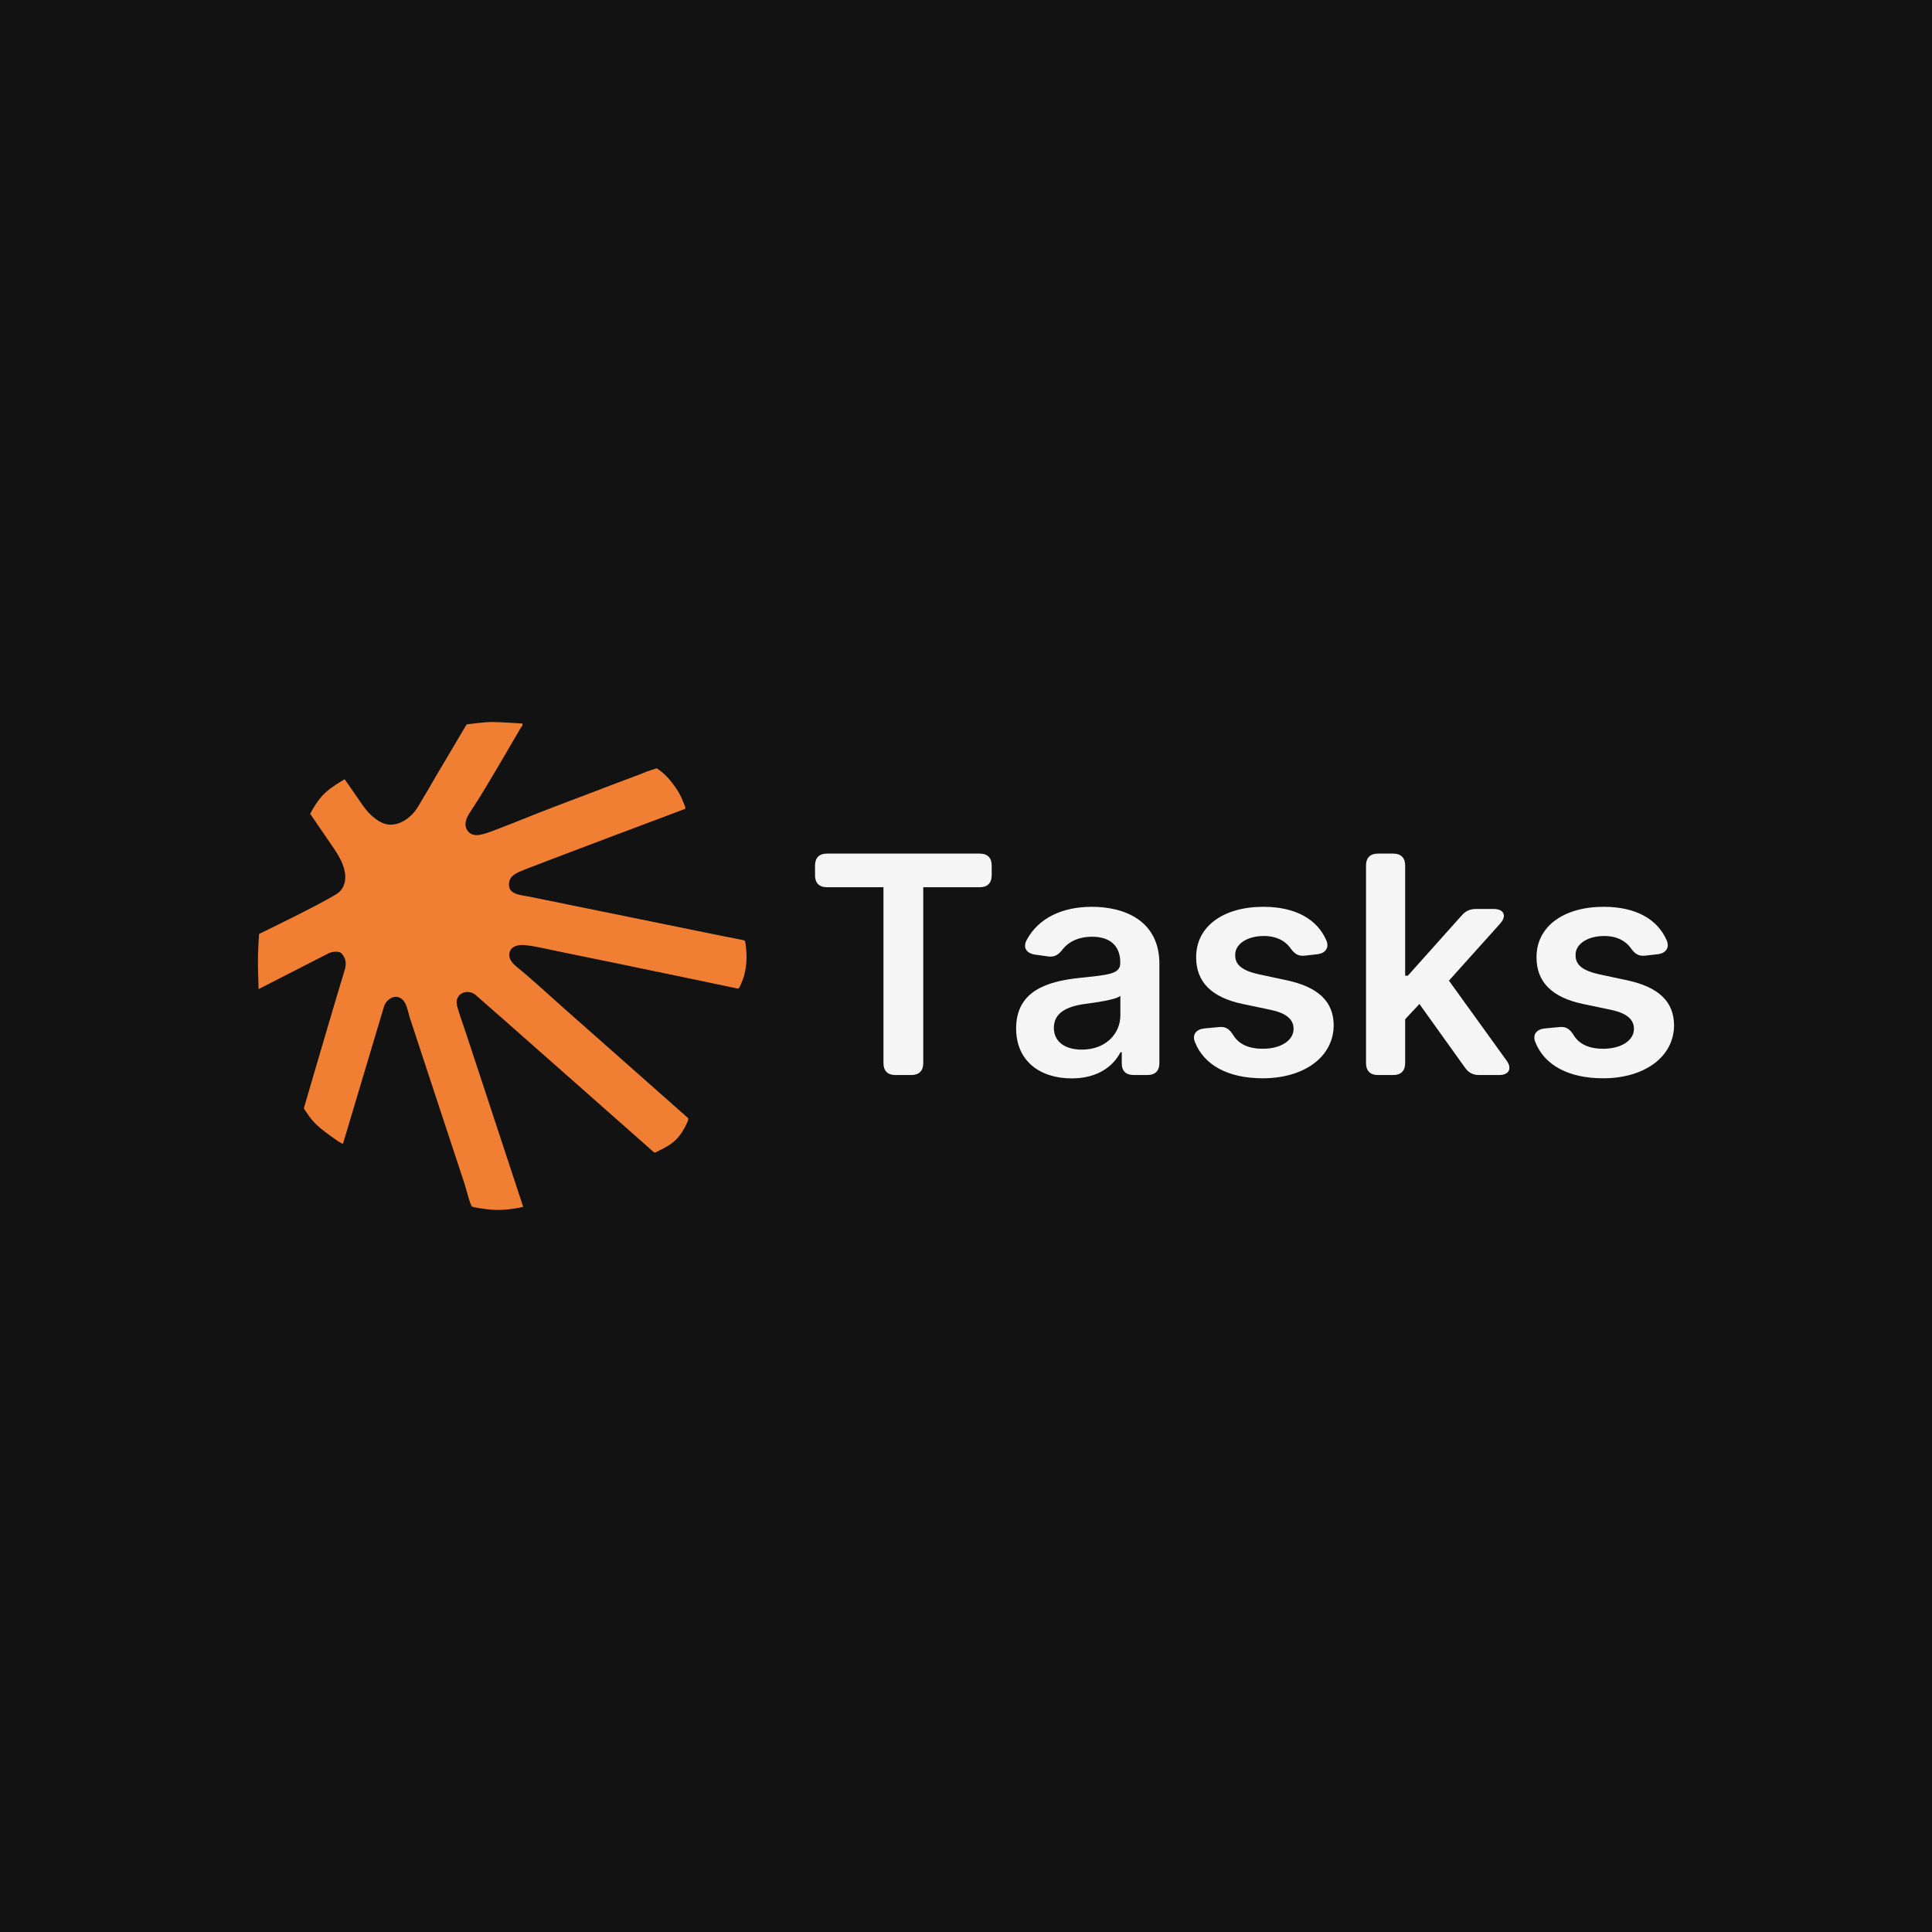
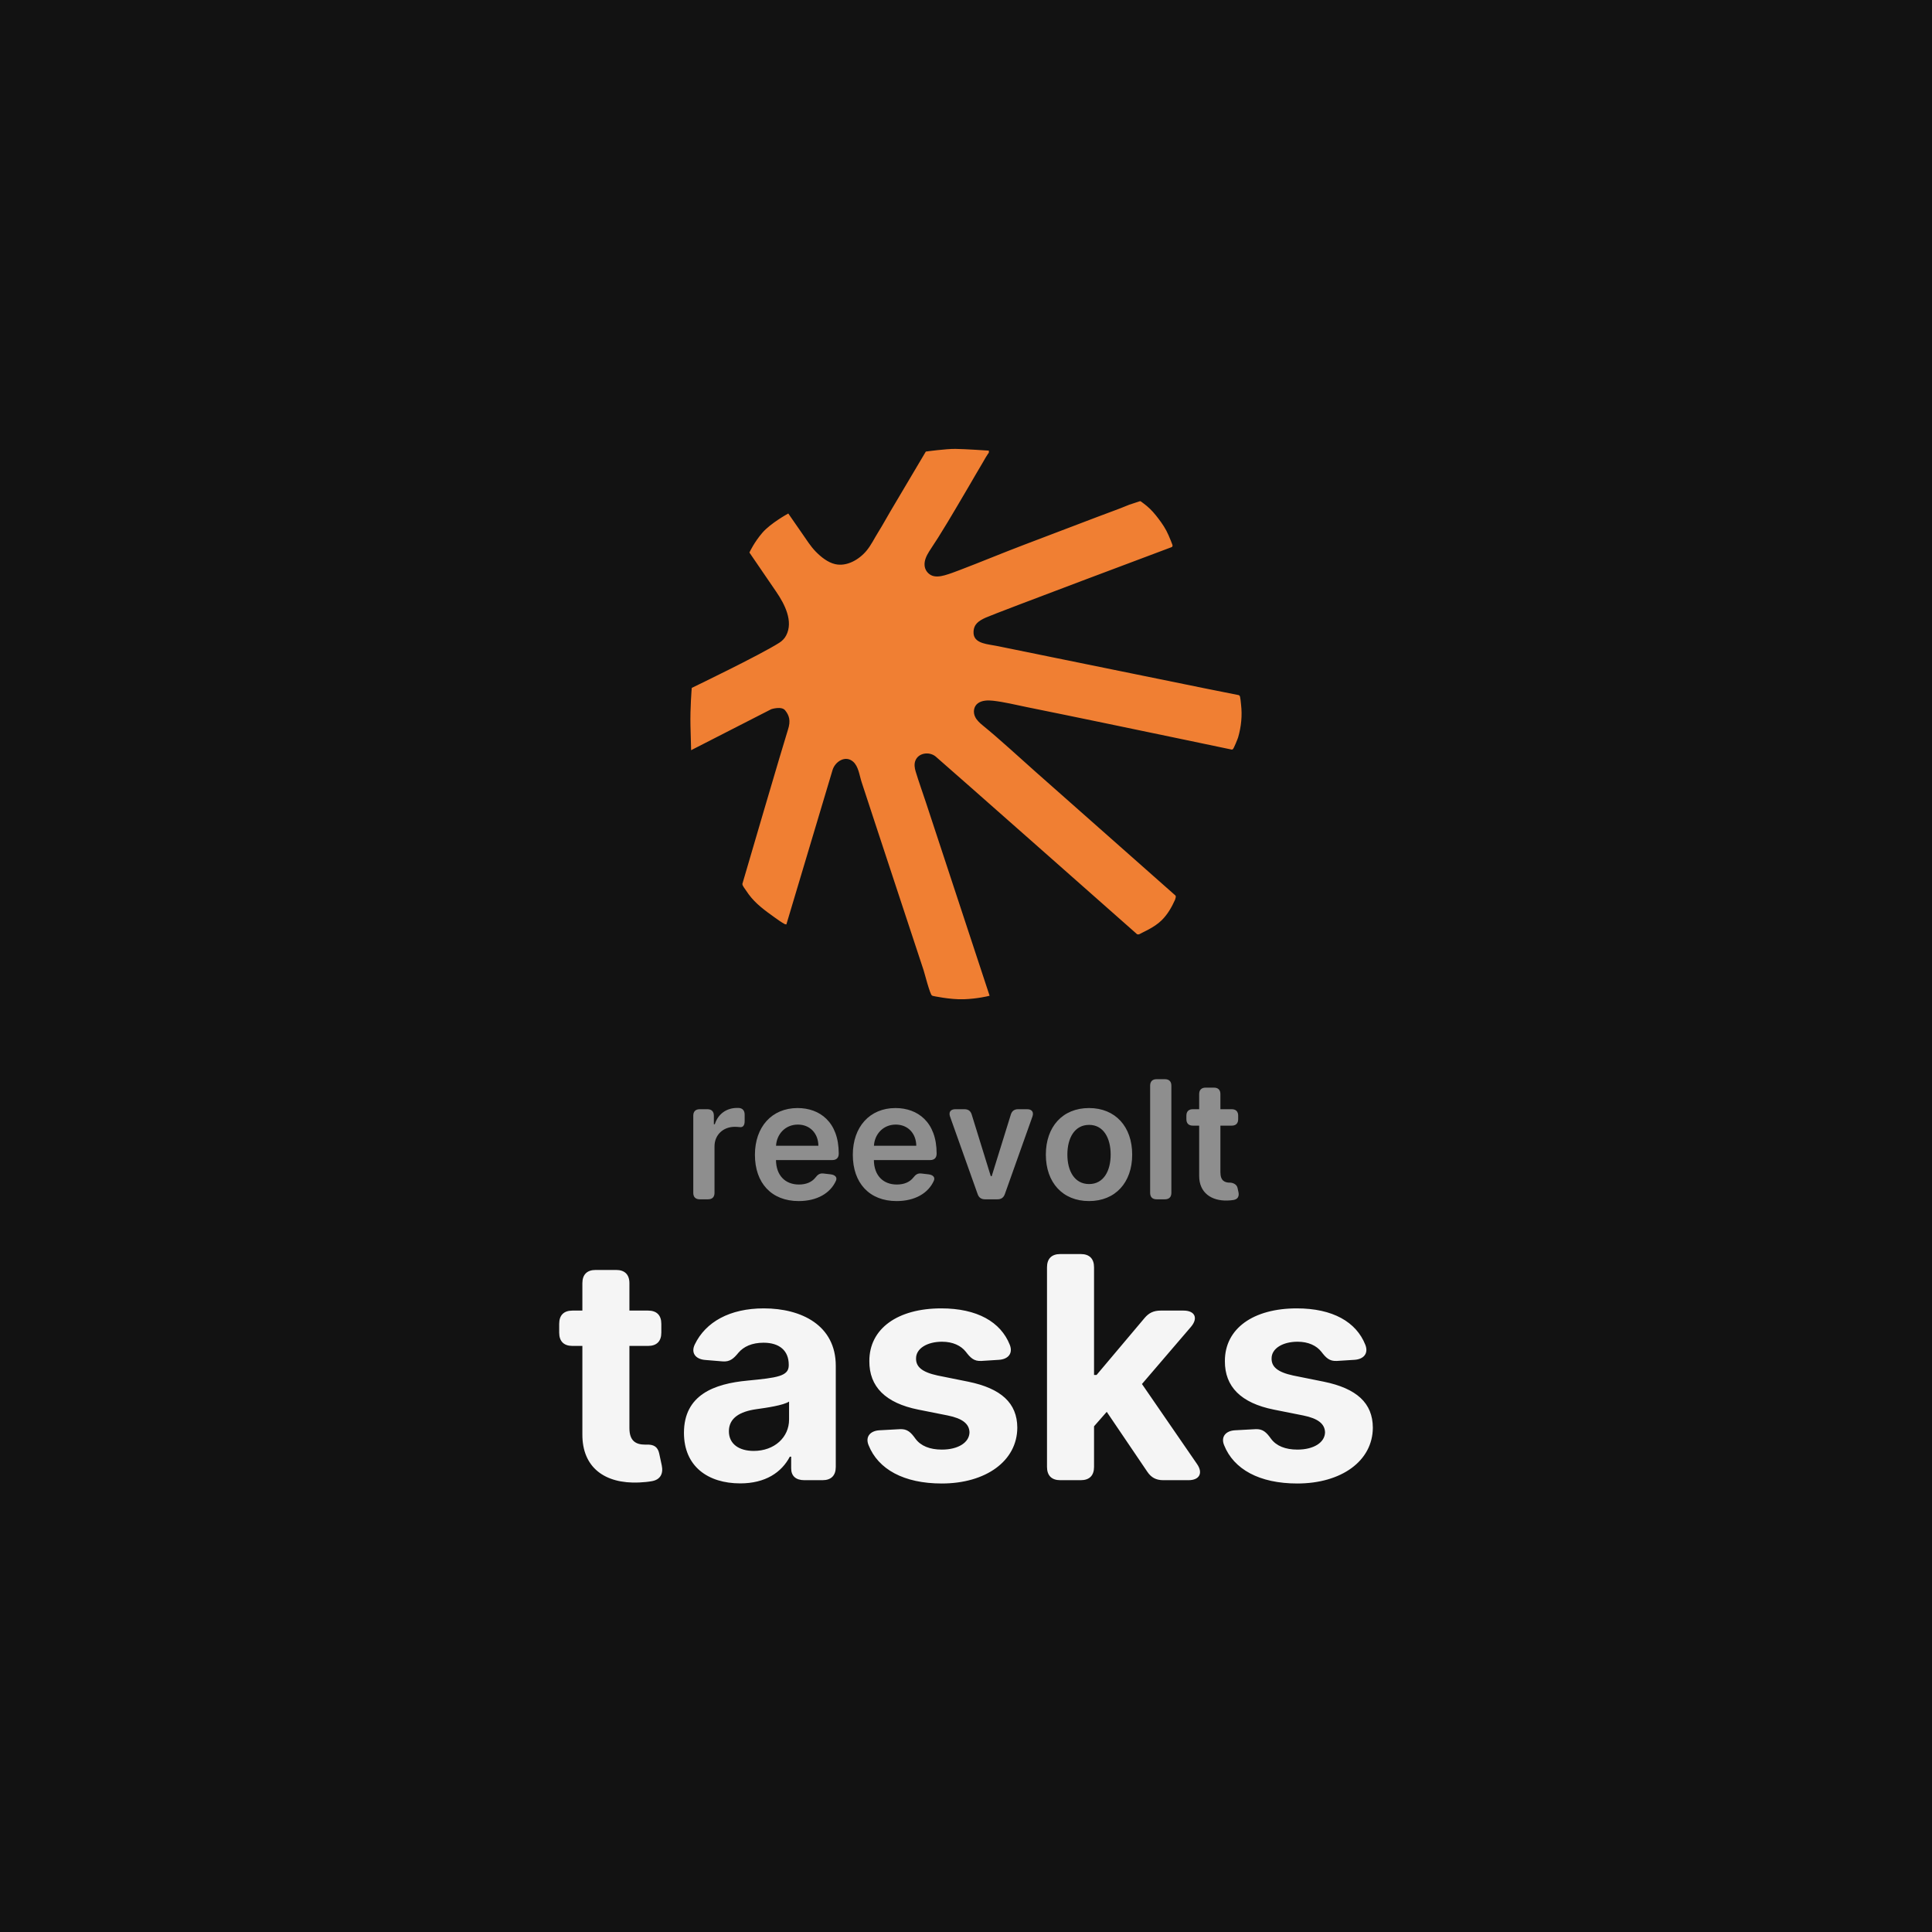
<svg xmlns="http://www.w3.org/2000/svg" viewBox="0 0 192 192">
  <rect width="192" height="192" fill="#121212" />
-   <g transform="translate(19.976 68.629) scale(0.05742)">
+   <g transform="translate(62.230 41.087) scale(0.06477)">
    <path fill="#f07f33" stroke="#f07f33" stroke-width="3" stroke-miterlimit="10" d="M929.5,514.32c-25.06-5.26-50.13-10.51-75.2-15.75-40.69-8.5-81.39-16.98-122.09-25.41-38.93-8.06-77.86-16.1-116.83-23.96-17.34-3.5-34.85-7.95-52.44-9.91-7.96-.89-17.52-.71-24.24,4.26-7.26,5.36-8.39,15.38-4.4,23.12,2.7,5.23,7.13,9.34,11.69,13.06,27.89,22.77,54.37,47.58,81.37,71.46,31.9,28.21,63.79,56.41,95.69,84.62,27.73,24.53,55.47,49.05,83.2,73.58l35.58,31.47c.25.25-.91,4.34-1.06,4.68-5.07,11.34-11.26,22.14-20.13,30.94-6.04,6-13.65,10.69-21.13,14.67-2.49,1.32-5.01,2.58-7.55,3.81-.74.36-6.46,3.53-6.82,3.2,0,0-301.93-266.88-309.51-273.04-10.39-8.44-28.47-6.08-33.46,7.44-2.02,5.46-1.18,11.58.5,17.15,4.82,15.92,10.54,31.68,15.75,47.5,13.04,39.59,26.09,79.18,39.13,118.77,13.28,40.32,26.57,80.65,39.85,120.97,6.09,18.48,12.18,36.97,18.27,55.45,0,0-16.85,4.23-37.69,4.94-20.84.71-47.56-5.18-47.57-5.18-2.55-.18-11.68-35.37-12.59-38.13-11.89-36-23.77-72-35.65-108.01-13.3-40.33-26.6-80.67-39.88-121.01-6.56-19.92-13.09-39.85-19.62-59.77-3.43-10.46-4.77-24.45-13.5-32.07-12.85-11.21-29.92-.32-34.02,13.65-.17.59-70.49,235.74-70.49,235.74-.02,0-.04-.02-.05-.03-5.61-2.99-10.77-6.71-15.92-10.42-14.65-10.54-28.84-20.59-39.66-35.34-2.43-3.32-4.95-7.09-7.28-10.49-.33-.48-2.23-3.64-2.05-4.23,0-.02,64.73-220.7,69.78-235.86,5.05-15.16,1.89-23.68-4.42-31.57-6.31-7.89-23.05-2.21-23.05-2.21l-120.98,61.89s-.27-7.26-.9-35.05c-.63-27.79,1.89-57.15,1.89-57.15,0,0,104.23-50.16,133.91-69.11,4.54-2.9,8.33-6.85,10.84-11.63,11.85-22.54-2.44-49.76-15.19-68.4-4.67-6.83-9.33-13.65-14-20.48-8.93-13.07-17.87-26.14-26.8-39.21,0,0,7.08-15.12,19.39-29.33,12.31-14.21,38.07-28.45,38.07-28.45,6.83,9.89,13.66,19.8,20.54,29.63,6.57,9.39,12.71,19.39,20.72,27.65,8.23,8.48,19.03,17.24,30.8,19.92,18.59,4.23,37.89-7.12,49.49-20.99,7.35-8.79,12.22-19.24,18.28-28.89,6.59-10.5,12.48-21.48,18.8-32.15,12.07-20.37,24.14-40.75,36.22-61.12,5.86-9.88,11.71-19.76,17.57-29.64,0,0,29.82-4.16,44.5-4s51.21,2.66,51.21,2.66c-1.78-.06-10.35,15.7-11.29,17.25-6.96,11.5-13.56,23.22-20.38,34.81-6.03,10.25-12.06,20.51-18.1,30.76-9.59,16.28-19.27,32.5-29.34,48.49-4.51,7.16-9.33,14.11-13.8,21.28-4.2,6.73-7.91,14.46-7.08,22.61.68,6.64,4.54,12.29,10.33,15.53,6.6,3.69,15.37,2.42,22.38.47,8.02-2.24,15.61-5.17,23.34-8.11,32.63-12.41,64.98-25.95,97.61-38.35,36.64-13.94,73.28-27.87,109.92-41.81l4.34-1.65c15.21-5.91,30.68-11.12,45.73-17.43.68-.28,1.42-.58,2.13-.87,1.6-.65,14.93-4.98,16.55-5.46.02,0,.16.15.18.17l.04.03c2.94,2.25,5.95,4.4,8.8,6.76,6.75,5.58,12.31,12.16,17.59,19.1,5.95,7.82,11.52,16.07,15.36,25.15.68,1.6,6.91,15.94,6.22,16.24,0,0-272.17,101.98-286.38,108.62-10.44,4.87-18.51,10.11-19.07,22.74-.46,10.33,5.64,15.82,15.04,18.86,7.14,2.31,14.82,3.01,22.17,4.52,28.32,5.79,56.65,11.55,84.97,17.32,41.03,8.36,82.06,16.73,123.08,25.09,36.94,7.53,73.88,15.06,110.82,22.59,16.06,3.27,36.12,7.14,52.18,10.42,1.13.23,2.07,12.07,2.19,13.09,1.97,16.91.31,33.39-4.39,49.72-.47,1.63-6.92,18.06-8.07,17.81Z" />
  </g>
-   <path fill="#f5f5f5" transform="translate(79.793 106.836) scale(0.010745)" d="M112 -1938V-1847C112 -1776 151 -1737 222 -1737H745V-110C745 -39 784 0 855 0H1003C1074 0 1113 -39 1113 -110V-1737H1636C1707 -1737 1746 -1776 1746 -1847V-1938C1746 -2009 1707 -2048 1636 -2048H222C151 -2048 112 -2009 112 -1938ZM2486 31C2727 31 2871 -82 2937 -211H2949V-106C2949 -38 2988 0 3059 0H3187C3258 0 3297 -39 3297 -110V-1028C3297 -1434 2966 -1556 2673 -1556C2398 -1556 2178 -1452 2069 -1248C2032 -1178 2069 -1125 2146 -1114L2267 -1097C2330 -1088 2365 -1114 2404 -1165C2457 -1231 2546 -1279 2675 -1279C2843 -1279 2935 -1193 2935 -1042V-1036C2935 -932 2826 -927 2555 -898C2257 -866 1972 -777 1972 -431C1972 -129 2193 31 2486 31ZM2321 -437C2321 -576 2442 -634 2604 -657C2699 -670 2889 -694 2936 -732V-551C2936 -380 2798 -235 2580 -235C2429 -235 2321 -304 2321 -437ZM4640 -1104 4755 -1117C4831 -1125 4871 -1175 4841 -1246C4757 -1438 4561 -1556 4258 -1556C3888 -1556 3636 -1374 3637 -1090C3636 -866 3774 -718 4069 -657L4331 -602C4472 -571 4538 -514 4538 -427C4538 -322 4424 -243 4252 -243C4126 -243 4034 -284 3983 -365C3948 -421 3915 -450 3851 -444L3714 -431C3639 -424 3597 -375 3626 -304C3711 -92 3931 30 4253 30C4637 30 4908 -169 4909 -460C4908 -679 4767 -813 4477 -876L4215 -932C4059 -967 3997 -1021 3998 -1110C3997 -1214 4112 -1286 4263 -1286C4381 -1286 4460 -1240 4506 -1178C4543 -1125 4577 -1097 4640 -1104ZM5208 -1938V-110C5208 -39 5247 0 5318 0H5460C5531 0 5570 -39 5570 -110V-516L5702 -657L6123 -69C6157 -21 6197 0 6256 0H6440C6531 0 6561 -60 6508 -134L5975 -873L6449 -1401C6513 -1473 6484 -1536 6388 -1536H6228C6171 -1536 6131 -1519 6093 -1476L5595 -919H5570V-1938C5570 -2009 5531 -2048 5460 -2048H5318C5247 -2048 5208 -2009 5208 -1938ZM7788 -1104 7903 -1117C7979 -1125 8019 -1175 7989 -1246C7905 -1438 7709 -1556 7406 -1556C7036 -1556 6784 -1374 6785 -1090C6784 -866 6922 -718 7217 -657L7479 -602C7620 -571 7686 -514 7686 -427C7686 -322 7572 -243 7400 -243C7274 -243 7182 -284 7131 -365C7096 -421 7063 -450 6999 -444L6862 -431C6787 -424 6745 -375 6774 -304C6859 -92 7079 30 7401 30C7785 30 8056 -169 8057 -460C8056 -679 7915 -813 7625 -876L7363 -932C7207 -967 7145 -1021 7146 -1110C7145 -1214 7260 -1286 7411 -1286C7529 -1286 7608 -1240 7654 -1178C7691 -1125 7725 -1097 7788 -1104Z" />
+   <path fill="#8e8e8e" transform="translate(67.813 119.186) scale(0.005829)" d="M186 -1426V-110C186 -39 225 0 296 0H438C509 0 548 -39 548 -110V-903C548 -1098 695 -1236 894 -1236C921 -1236 951 -1234 979 -1231C1032 -1224 1062 -1258 1062 -1333V-1443C1062 -1512 1027 -1555 958 -1558H932C756 -1558 609 -1458 553 -1280H537V-1426C537 -1497 498 -1536 427 -1536H296C225 -1536 186 -1497 186 -1426ZM1983 30C2297 30 2525 -105 2619 -318C2644 -375 2604 -417 2527 -426L2405 -440C2343 -447 2307 -421 2268 -370C2207 -292 2108 -252 1988 -252C1754 -252 1599 -406 1596 -669H2556C2627 -669 2666 -708 2666 -779V-780C2666 -1319 2342 -1556 1964 -1556C1524 -1556 1237 -1233 1237 -759C1237 -277 1520 30 1983 30ZM1597 -913C1608 -1109 1753 -1274 1969 -1274C2177 -1274 2317 -1122 2319 -913ZM3652 30C3966 30 4194 -105 4288 -318C4313 -375 4273 -417 4196 -426L4074 -440C4012 -447 3976 -421 3937 -370C3876 -292 3777 -252 3657 -252C3423 -252 3268 -406 3265 -669H4225C4296 -669 4335 -708 4335 -779V-780C4335 -1319 4011 -1556 3633 -1556C3193 -1556 2906 -1233 2906 -759C2906 -277 3189 30 3652 30ZM3266 -913C3277 -1109 3422 -1274 3638 -1274C3846 -1274 3986 -1122 3988 -913ZM5498 -89 5968 -1410C5995 -1486 5960 -1536 5879 -1536H5724C5660 -1536 5619 -1507 5600 -1445L5274 -395H5258L4933 -1445C4914 -1507 4873 -1536 4809 -1536H4653C4572 -1536 4537 -1486 4564 -1410L5034 -89C5055 -29 5096 0 5160 0H5372C5436 0 5477 -29 5498 -89ZM6933 30C7383 30 7669 -287 7669 -762C7669 -1238 7383 -1556 6933 -1556C6483 -1556 6197 -1238 6197 -762C6197 -287 6483 30 6933 30ZM6564 -763C6564 -1044 6686 -1269 6935 -1269C7180 -1269 7302 -1044 7302 -763C7302 -482 7180 -260 6935 -260C6686 -260 6564 -482 6564 -763ZM8337 -110V-1938C8337 -2009 8298 -2048 8227 -2048H8085C8014 -2048 7975 -2009 7975 -1938V-110C7975 -39 8014 0 8085 0H8227C8298 0 8337 -39 8337 -110ZM9476 -1366V-1426C9476 -1497 9437 -1536 9366 -1536H9173V-1794C9173 -1865 9134 -1904 9063 -1904H8921C8850 -1904 8811 -1865 8811 -1794V-1536H8702C8632 -1536 8593 -1497 8593 -1426V-1366C8593 -1295 8632 -1256 8703 -1256H8811V-402C8809 -113 9019 29 9291 21C9332 20 9368 16 9399 11C9469 -1 9496 -52 9481 -121L9465 -195C9450 -263 9374 -284 9339 -284H9337C9246 -284 9173 -316 9173 -462V-1256H9366C9437 -1256 9476 -1295 9476 -1366Z" />
+   <path fill="#f5f5f5" transform="translate(54.891 147.099) scale(0.010973)" d="M987 -1336V-1416C987 -1494 945 -1536 867 -1536H698V-1784C698 -1862 656 -1904 578 -1904H392C314 -1904 272 -1862 272 -1784V-1536H182C104 -1536 62 -1494 62 -1416V-1336C62 -1258 104 -1216 182 -1216H272V-416C270 -115 475 34 784 21C828 19 868 15 901 9C977 -4 1007 -58 991 -134L968 -241C955 -304 916 -325 852 -322H842C757 -322 698 -354 698 -472V-1216H867C945 -1216 987 -1258 987 -1336ZM1702 29C1929 29 2076 -70 2151 -213H2163V-107C2163 -38 2205 0 2283 0H2447C2525 0 2567 -42 2567 -120V-1036C2567 -1402 2257 -1556 1915 -1556C1607 -1556 1388 -1433 1290 -1229C1253 -1152 1298 -1096 1383 -1089L1540 -1076C1608 -1070 1642 -1101 1686 -1155C1733 -1210 1808 -1245 1913 -1245C2058 -1245 2141 -1172 2141 -1046V-1040C2141 -941 2036 -928 1769 -902C1465 -874 1192 -772 1192 -429C1192 -125 1409 29 1702 29ZM1599 -443C1599 -563 1698 -622 1848 -643C1941 -656 2093 -678 2144 -712V-549C2144 -388 2011 -265 1824 -265C1693 -265 1599 -326 1599 -443ZM3886 -1080 4044 -1090C4127 -1095 4174 -1147 4143 -1226C4061 -1433 3848 -1556 3522 -1556C3129 -1556 2870 -1374 2871 -1078C2870 -848 3015 -699 3315 -639L3581 -586C3715 -559 3776 -510 3778 -433C3776 -342 3677 -277 3528 -277C3419 -277 3337 -310 3289 -375C3248 -432 3216 -466 3147 -462L2964 -452C2881 -448 2832 -395 2864 -317C2951 -99 3183 30 3527 30C3925 30 4210 -173 4211 -476C4210 -698 4065 -831 3767 -892L3489 -948C3346 -979 3293 -1028 3294 -1102C3293 -1194 3397 -1254 3529 -1254C3628 -1254 3701 -1218 3744 -1164C3787 -1108 3818 -1076 3886 -1080ZM4480 -1928V-120C4480 -42 4522 0 4600 0H4786C4864 0 4906 -42 4906 -120V-488L5021 -619L5388 -77C5424 -23 5469 0 5533 0H5762C5861 0 5895 -65 5839 -146L5340 -871L5784 -1389C5851 -1468 5820 -1536 5716 -1536H5510C5447 -1536 5403 -1516 5363 -1468L4929 -953H4906V-1928C4906 -2006 4864 -2048 4786 -2048H4600C4522 -2048 4480 -2006 4480 -1928ZM7106 -1080 7264 -1090C7347 -1095 7394 -1147 7363 -1226C7281 -1433 7068 -1556 6742 -1556C6349 -1556 6090 -1374 6091 -1078C6090 -848 6235 -699 6535 -639L6801 -586C6935 -559 6996 -510 6998 -433C6996 -342 6897 -277 6748 -277C6639 -277 6557 -310 6509 -375C6468 -432 6436 -466 6367 -462L6184 -452C6101 -448 6052 -395 6084 -317C6171 -99 6403 30 6747 30C7145 30 7430 -173 7431 -476C7430 -698 7285 -831 6987 -892L6709 -948C6566 -979 6513 -1028 6514 -1102C6513 -1194 6617 -1254 6749 -1254C6848 -1254 6921 -1218 6964 -1164C7007 -1108 7038 -1076 7106 -1080Z" />
</svg>
